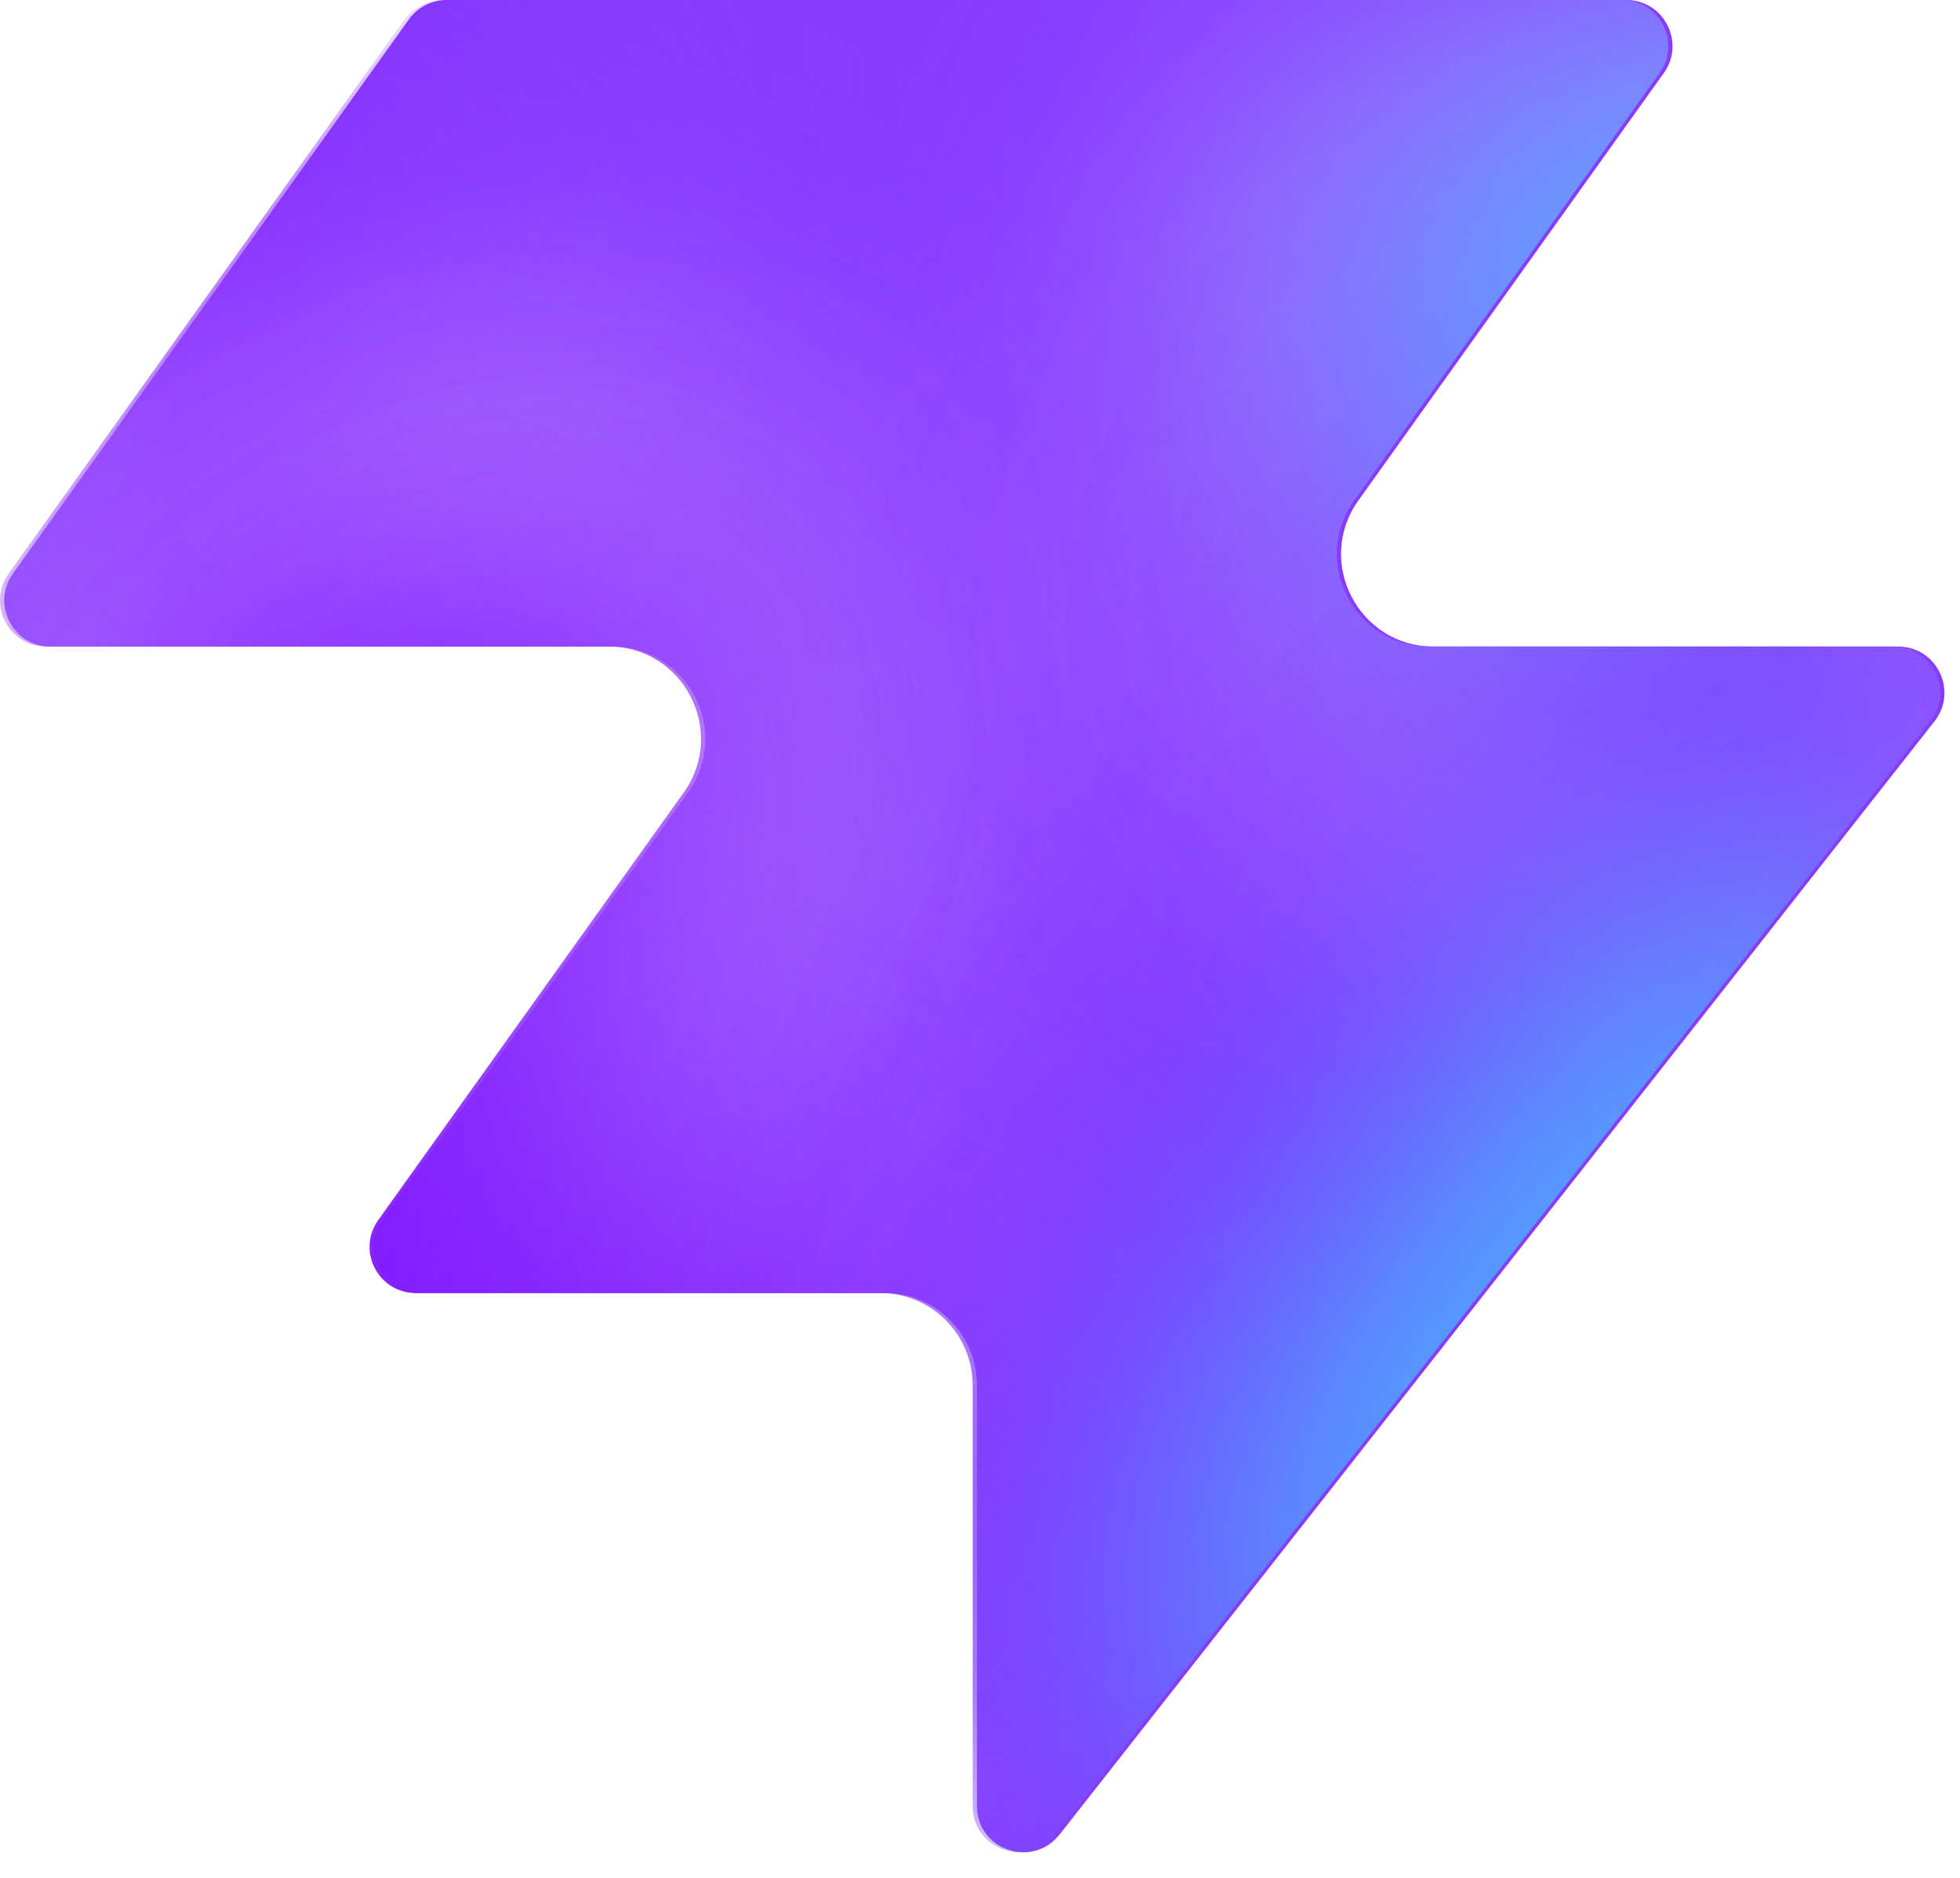
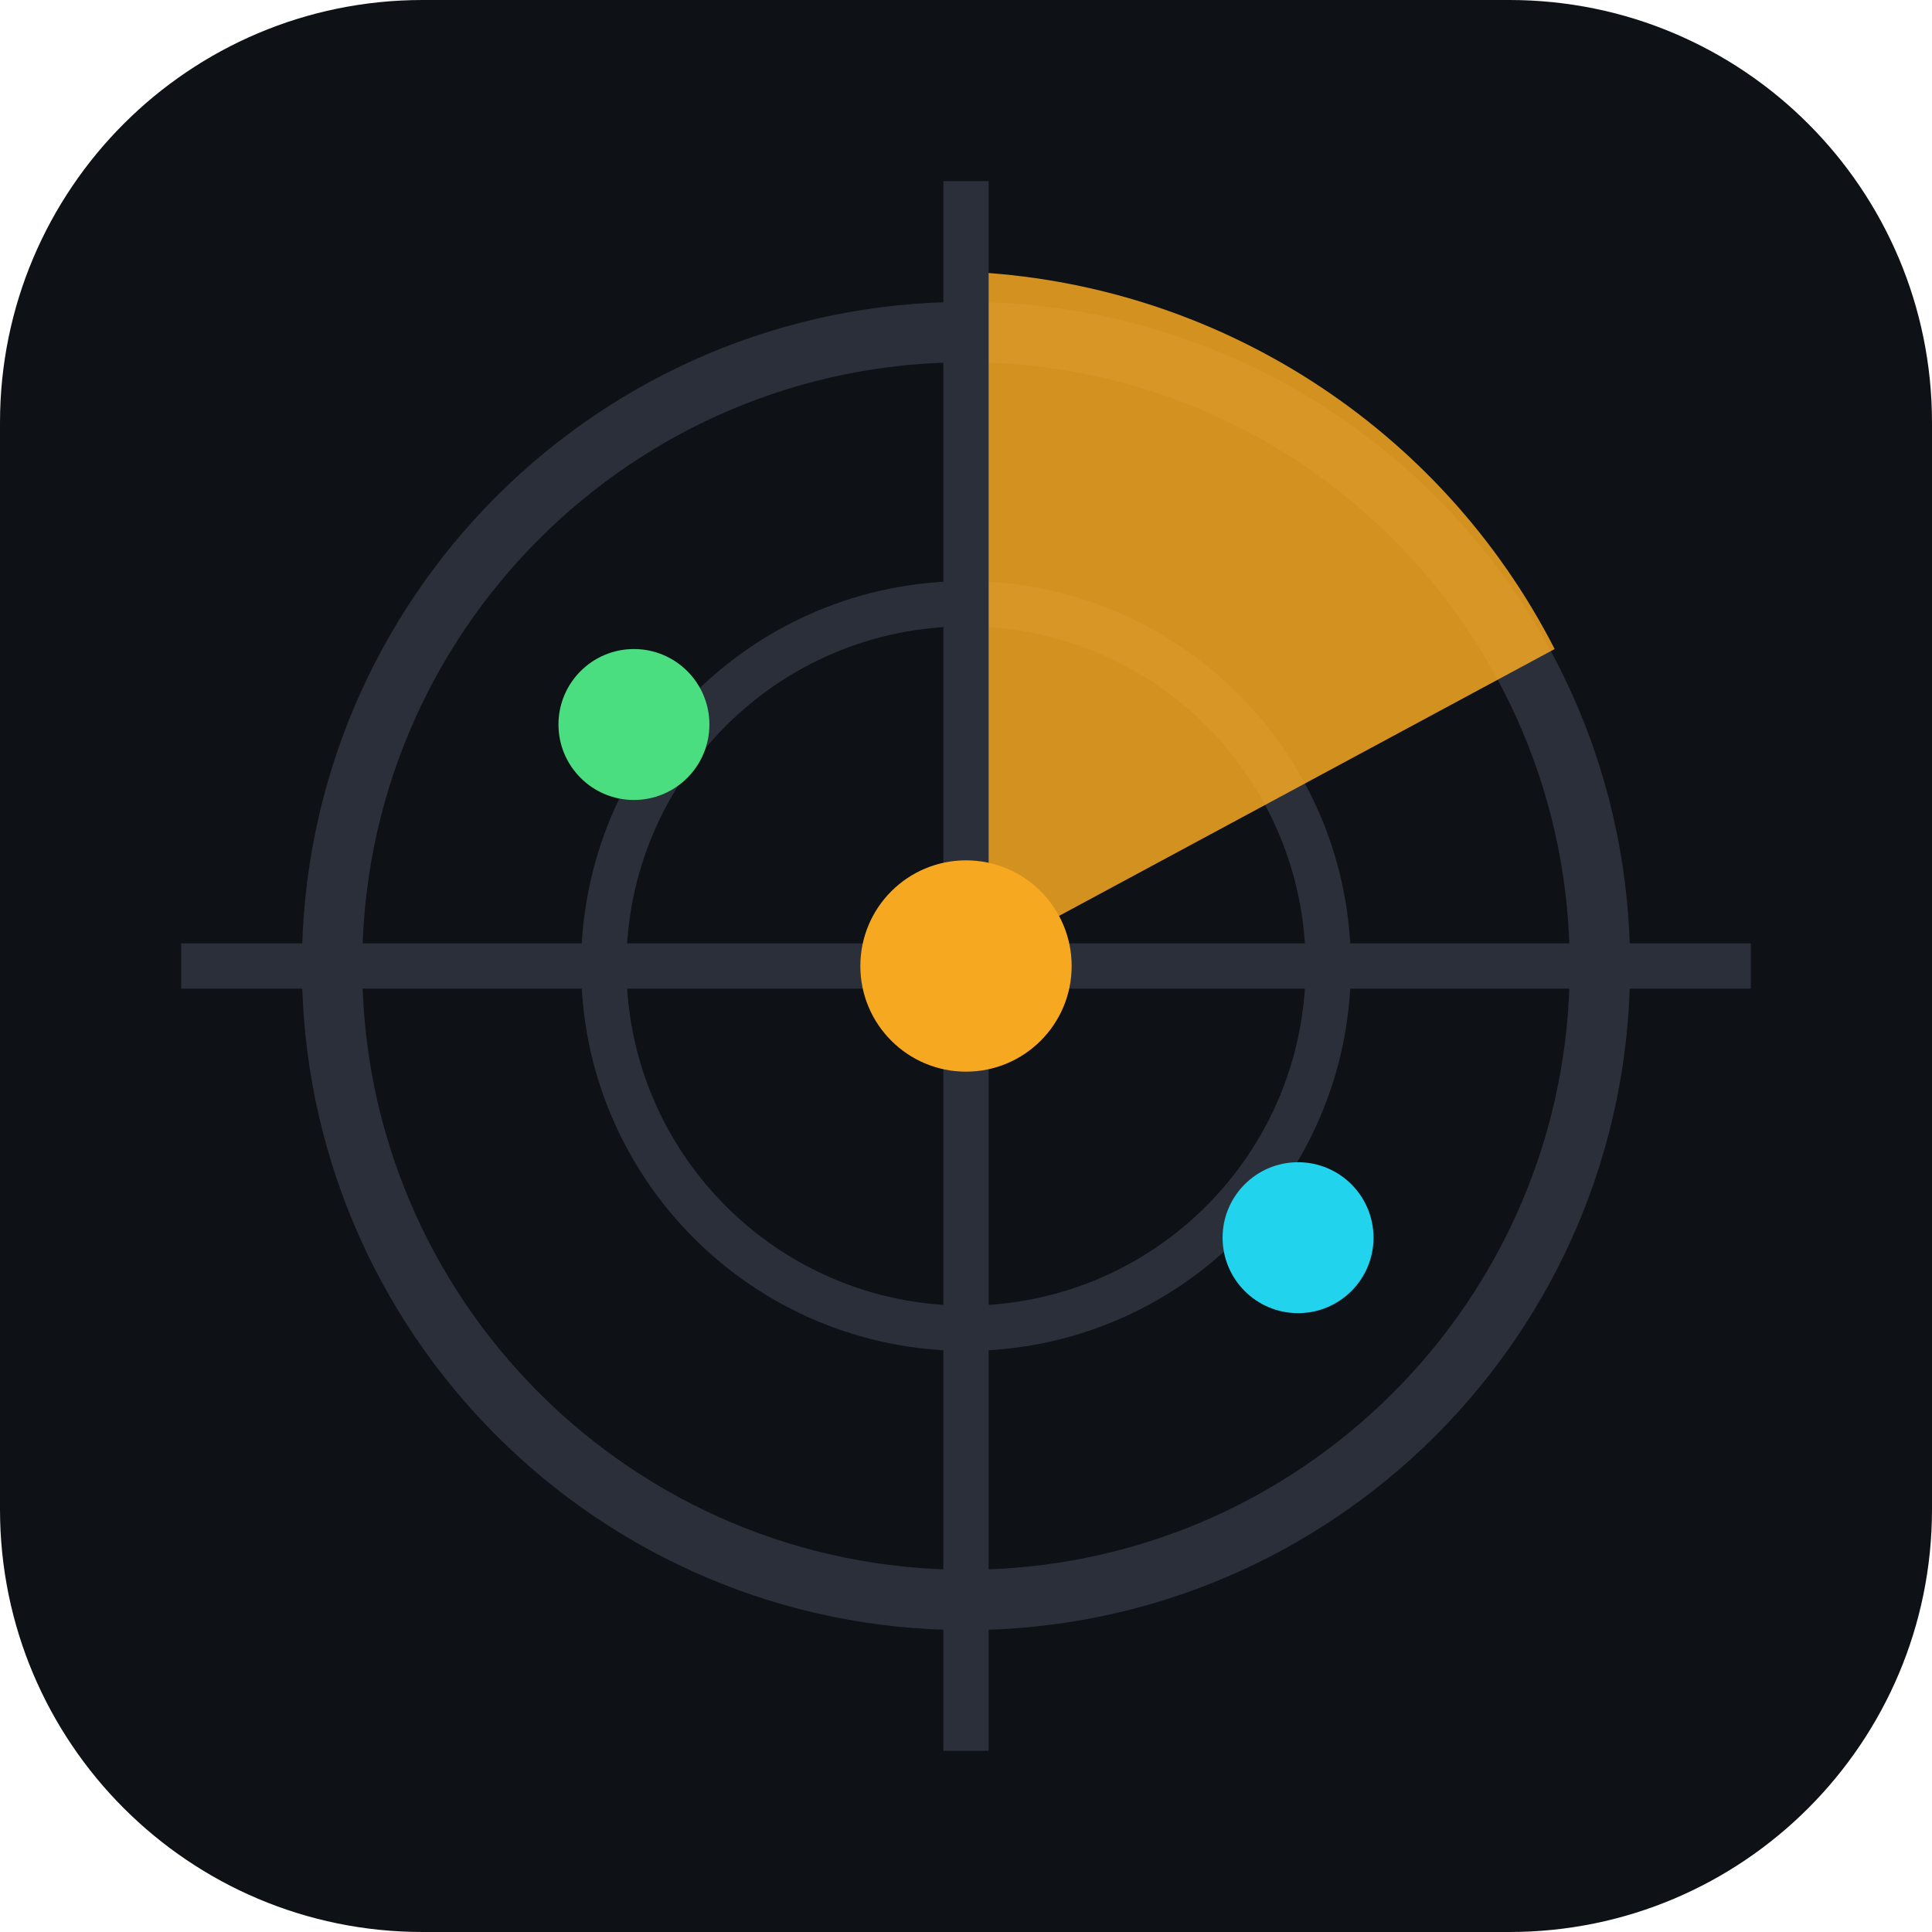
- <svg xmlns="http://www.w3.org/2000/svg" width="48" height="46" fill="none" viewBox="0 0 48 46">
-   <path fill="#863bff" d="M25.946 44.938c-.664.845-2.021.375-2.021-.698V33.937a2.26 2.26 0 0 0-2.262-2.262H10.287c-.92 0-1.456-1.04-.92-1.788l7.48-10.471c1.07-1.497 0-3.578-1.842-3.578H1.237c-.92 0-1.456-1.04-.92-1.788L10.013.474c.214-.297.556-.474.92-.474h28.894c.92 0 1.456 1.04.92 1.788l-7.48 10.471c-1.07 1.498 0 3.579 1.842 3.579h11.377c.943 0 1.473 1.088.89 1.83L25.947 44.94z" style="fill:#863bff;fill:color(display-p3 .525 .23 1);fill-opacity:1" />
-   <mask id="a" width="48" height="46" x="0" y="0" maskUnits="userSpaceOnUse" style="mask-type:alpha">
-     <path fill="#000" d="M25.842 44.938c-.664.844-2.021.375-2.021-.698V33.937a2.26 2.26 0 0 0-2.262-2.262H10.183c-.92 0-1.456-1.04-.92-1.788l7.48-10.471c1.07-1.498 0-3.579-1.842-3.579H1.133c-.92 0-1.456-1.04-.92-1.787L9.91.473c.214-.297.556-.474.92-.474h28.894c.92 0 1.456 1.04.92 1.788l-7.48 10.471c-1.07 1.498 0 3.578 1.842 3.578h11.377c.943 0 1.473 1.088.89 1.832L25.843 44.94z" style="fill:#000;fill-opacity:1" />
-   </mask>
-   <g mask="url(#a)">
-     <g filter="url(#b)">
-       <ellipse cx="5.508" cy="14.704" fill="#ede6ff" rx="5.508" ry="14.704" style="fill:#ede6ff;fill:color(display-p3 .927 .903 1);fill-opacity:1" transform="matrix(.00324 1 1 -.00324 -4.47 31.516)" />
-     </g>
-     <g filter="url(#c)">
-       <ellipse cx="10.399" cy="29.851" fill="#ede6ff" rx="10.399" ry="29.851" style="fill:#ede6ff;fill:color(display-p3 .927 .903 1);fill-opacity:1" transform="matrix(.00324 1 1 -.00324 -39.328 7.883)" />
-     </g>
-     <g filter="url(#d)">
-       <ellipse cx="5.508" cy="30.487" fill="#7e14ff" rx="5.508" ry="30.487" style="fill:#7e14ff;fill:color(display-p3 .492 .077 1);fill-opacity:1" transform="rotate(89.814 -25.913 -14.639)scale(1 -1)" />
-     </g>
-     <g filter="url(#e)">
-       <ellipse cx="5.508" cy="30.599" fill="#7e14ff" rx="5.508" ry="30.599" style="fill:#7e14ff;fill:color(display-p3 .492 .077 1);fill-opacity:1" transform="rotate(89.814 -32.644 -3.334)scale(1 -1)" />
-     </g>
-     <g filter="url(#f)">
-       <ellipse cx="5.508" cy="30.599" fill="#7e14ff" rx="5.508" ry="30.599" style="fill:#7e14ff;fill:color(display-p3 .492 .077 1);fill-opacity:1" transform="matrix(.00324 1 1 -.00324 -34.34 30.47)" />
-     </g>
-     <g filter="url(#g)">
-       <ellipse cx="14.072" cy="22.078" fill="#ede6ff" rx="14.072" ry="22.078" style="fill:#ede6ff;fill:color(display-p3 .927 .903 1);fill-opacity:1" transform="rotate(93.35 24.506 48.493)scale(-1 1)" />
-     </g>
-     <g filter="url(#h)">
-       <ellipse cx="3.47" cy="21.501" fill="#7e14ff" rx="3.47" ry="21.501" style="fill:#7e14ff;fill:color(display-p3 .492 .077 1);fill-opacity:1" transform="rotate(89.009 28.708 47.59)scale(-1 1)" />
-     </g>
-     <g filter="url(#i)">
-       <ellipse cx="3.47" cy="21.501" fill="#7e14ff" rx="3.47" ry="21.501" style="fill:#7e14ff;fill:color(display-p3 .492 .077 1);fill-opacity:1" transform="rotate(89.009 28.708 47.59)scale(-1 1)" />
-     </g>
-     <g filter="url(#j)">
-       <ellipse cx=".387" cy="8.972" fill="#7e14ff" rx="4.407" ry="29.108" style="fill:#7e14ff;fill:color(display-p3 .492 .077 1);fill-opacity:1" transform="rotate(39.51 .387 8.972)" />
-     </g>
-     <g filter="url(#k)">
-       <ellipse cx="47.523" cy="-6.092" fill="#7e14ff" rx="4.407" ry="29.108" style="fill:#7e14ff;fill:color(display-p3 .492 .077 1);fill-opacity:1" transform="rotate(37.892 47.523 -6.092)" />
-     </g>
-     <g filter="url(#l)">
-       <ellipse cx="41.412" cy="6.333" fill="#47bfff" rx="5.971" ry="9.665" style="fill:#47bfff;fill:color(display-p3 .28 .748 1);fill-opacity:1" transform="rotate(37.892 41.412 6.333)" />
-     </g>
-     <g filter="url(#m)">
-       <ellipse cx="-1.879" cy="38.332" fill="#7e14ff" rx="4.407" ry="29.108" style="fill:#7e14ff;fill:color(display-p3 .492 .077 1);fill-opacity:1" transform="rotate(37.892 -1.88 38.332)" />
-     </g>
-     <g filter="url(#n)">
-       <ellipse cx="-1.879" cy="38.332" fill="#7e14ff" rx="4.407" ry="29.108" style="fill:#7e14ff;fill:color(display-p3 .492 .077 1);fill-opacity:1" transform="rotate(37.892 -1.88 38.332)" />
-     </g>
-     <g filter="url(#o)">
-       <ellipse cx="35.651" cy="29.907" fill="#7e14ff" rx="4.407" ry="29.108" style="fill:#7e14ff;fill:color(display-p3 .492 .077 1);fill-opacity:1" transform="rotate(37.892 35.651 29.907)" />
-     </g>
-     <g filter="url(#p)">
-       <ellipse cx="38.418" cy="32.4" fill="#47bfff" rx="5.971" ry="15.297" style="fill:#47bfff;fill:color(display-p3 .28 .748 1);fill-opacity:1" transform="rotate(37.892 38.418 32.4)" />
-     </g>
-   </g>
-   <defs>
-     <filter id="b" width="60.045" height="41.654" x="-19.77" y="16.149" color-interpolation-filters="sRGB" filterUnits="userSpaceOnUse">
-       <feFlood flood-opacity="0" result="BackgroundImageFix" />
-       <feBlend in="SourceGraphic" in2="BackgroundImageFix" result="shape" />
-       <feGaussianBlur result="effect1_foregroundBlur_2002_17158" stdDeviation="7.659" />
-     </filter>
-     <filter id="c" width="90.34" height="51.437" x="-54.613" y="-7.533" color-interpolation-filters="sRGB" filterUnits="userSpaceOnUse">
-       <feFlood flood-opacity="0" result="BackgroundImageFix" />
-       <feBlend in="SourceGraphic" in2="BackgroundImageFix" result="shape" />
-       <feGaussianBlur result="effect1_foregroundBlur_2002_17158" stdDeviation="7.659" />
-     </filter>
-     <filter id="d" width="79.355" height="29.4" x="-49.64" y="2.03" color-interpolation-filters="sRGB" filterUnits="userSpaceOnUse">
-       <feFlood flood-opacity="0" result="BackgroundImageFix" />
-       <feBlend in="SourceGraphic" in2="BackgroundImageFix" result="shape" />
-       <feGaussianBlur result="effect1_foregroundBlur_2002_17158" stdDeviation="4.596" />
-     </filter>
-     <filter id="e" width="79.579" height="29.4" x="-45.045" y="20.029" color-interpolation-filters="sRGB" filterUnits="userSpaceOnUse">
-       <feFlood flood-opacity="0" result="BackgroundImageFix" />
-       <feBlend in="SourceGraphic" in2="BackgroundImageFix" result="shape" />
-       <feGaussianBlur result="effect1_foregroundBlur_2002_17158" stdDeviation="4.596" />
-     </filter>
-     <filter id="f" width="79.579" height="29.4" x="-43.513" y="21.178" color-interpolation-filters="sRGB" filterUnits="userSpaceOnUse">
-       <feFlood flood-opacity="0" result="BackgroundImageFix" />
-       <feBlend in="SourceGraphic" in2="BackgroundImageFix" result="shape" />
-       <feGaussianBlur result="effect1_foregroundBlur_2002_17158" stdDeviation="4.596" />
-     </filter>
-     <filter id="g" width="74.749" height="58.852" x="15.756" y="-17.901" color-interpolation-filters="sRGB" filterUnits="userSpaceOnUse">
-       <feFlood flood-opacity="0" result="BackgroundImageFix" />
-       <feBlend in="SourceGraphic" in2="BackgroundImageFix" result="shape" />
-       <feGaussianBlur result="effect1_foregroundBlur_2002_17158" stdDeviation="7.659" />
-     </filter>
-     <filter id="h" width="61.377" height="25.362" x="23.548" y="2.284" color-interpolation-filters="sRGB" filterUnits="userSpaceOnUse">
-       <feFlood flood-opacity="0" result="BackgroundImageFix" />
-       <feBlend in="SourceGraphic" in2="BackgroundImageFix" result="shape" />
-       <feGaussianBlur result="effect1_foregroundBlur_2002_17158" stdDeviation="4.596" />
-     </filter>
-     <filter id="i" width="61.377" height="25.362" x="23.548" y="2.284" color-interpolation-filters="sRGB" filterUnits="userSpaceOnUse">
-       <feFlood flood-opacity="0" result="BackgroundImageFix" />
-       <feBlend in="SourceGraphic" in2="BackgroundImageFix" result="shape" />
-       <feGaussianBlur result="effect1_foregroundBlur_2002_17158" stdDeviation="4.596" />
-     </filter>
-     <filter id="j" width="56.045" height="63.649" x="-27.636" y="-22.853" color-interpolation-filters="sRGB" filterUnits="userSpaceOnUse">
-       <feFlood flood-opacity="0" result="BackgroundImageFix" />
-       <feBlend in="SourceGraphic" in2="BackgroundImageFix" result="shape" />
-       <feGaussianBlur result="effect1_foregroundBlur_2002_17158" stdDeviation="4.596" />
-     </filter>
-     <filter id="k" width="54.814" height="64.646" x="20.116" y="-38.415" color-interpolation-filters="sRGB" filterUnits="userSpaceOnUse">
-       <feFlood flood-opacity="0" result="BackgroundImageFix" />
-       <feBlend in="SourceGraphic" in2="BackgroundImageFix" result="shape" />
-       <feGaussianBlur result="effect1_foregroundBlur_2002_17158" stdDeviation="4.596" />
-     </filter>
-     <filter id="l" width="33.541" height="35.313" x="24.641" y="-11.323" color-interpolation-filters="sRGB" filterUnits="userSpaceOnUse">
-       <feFlood flood-opacity="0" result="BackgroundImageFix" />
-       <feBlend in="SourceGraphic" in2="BackgroundImageFix" result="shape" />
-       <feGaussianBlur result="effect1_foregroundBlur_2002_17158" stdDeviation="4.596" />
-     </filter>
-     <filter id="m" width="54.814" height="64.646" x="-29.286" y="6.009" color-interpolation-filters="sRGB" filterUnits="userSpaceOnUse">
-       <feFlood flood-opacity="0" result="BackgroundImageFix" />
-       <feBlend in="SourceGraphic" in2="BackgroundImageFix" result="shape" />
-       <feGaussianBlur result="effect1_foregroundBlur_2002_17158" stdDeviation="4.596" />
-     </filter>
-     <filter id="n" width="54.814" height="64.646" x="-29.286" y="6.009" color-interpolation-filters="sRGB" filterUnits="userSpaceOnUse">
-       <feFlood flood-opacity="0" result="BackgroundImageFix" />
-       <feBlend in="SourceGraphic" in2="BackgroundImageFix" result="shape" />
-       <feGaussianBlur result="effect1_foregroundBlur_2002_17158" stdDeviation="4.596" />
-     </filter>
-     <filter id="o" width="54.814" height="64.646" x="8.244" y="-2.416" color-interpolation-filters="sRGB" filterUnits="userSpaceOnUse">
-       <feFlood flood-opacity="0" result="BackgroundImageFix" />
-       <feBlend in="SourceGraphic" in2="BackgroundImageFix" result="shape" />
-       <feGaussianBlur result="effect1_foregroundBlur_2002_17158" stdDeviation="4.596" />
-     </filter>
-     <filter id="p" width="39.409" height="43.623" x="18.713" y="10.588" color-interpolation-filters="sRGB" filterUnits="userSpaceOnUse">
-       <feFlood flood-opacity="0" result="BackgroundImageFix" />
-       <feBlend in="SourceGraphic" in2="BackgroundImageFix" result="shape" />
-       <feGaussianBlur result="effect1_foregroundBlur_2002_17158" stdDeviation="4.596" />
-     </filter>
-   </defs>
+ <svg xmlns="http://www.w3.org/2000/svg" viewBox="0 0 64 64">
+   <rect width="64" height="64" rx="14" fill="#0E1116" />
+   <circle cx="32" cy="32" r="21" fill="none" stroke="#2A2F3A" stroke-width="2" />
+   <circle cx="32" cy="32" r="12" fill="none" stroke="#2A2F3A" stroke-width="1.5" />
+   <path d="M32 32 L32 9 A23 23 0 0 1 51.5 21.5 Z" fill="#F6A821" opacity="0.85" />
+   <line x1="32" y1="6" x2="32" y2="58" stroke="#2A2F3A" stroke-width="1.5" />
+   <line x1="6" y1="32" x2="58" y2="32" stroke="#2A2F3A" stroke-width="1.5" />
+   <circle cx="32" cy="32" r="3.5" fill="#F6A821" />
+   <circle cx="43" cy="41" r="2.5" fill="#22D3EE" />
+   <circle cx="21" cy="24" r="2.5" fill="#4ADE80" />
</svg>
